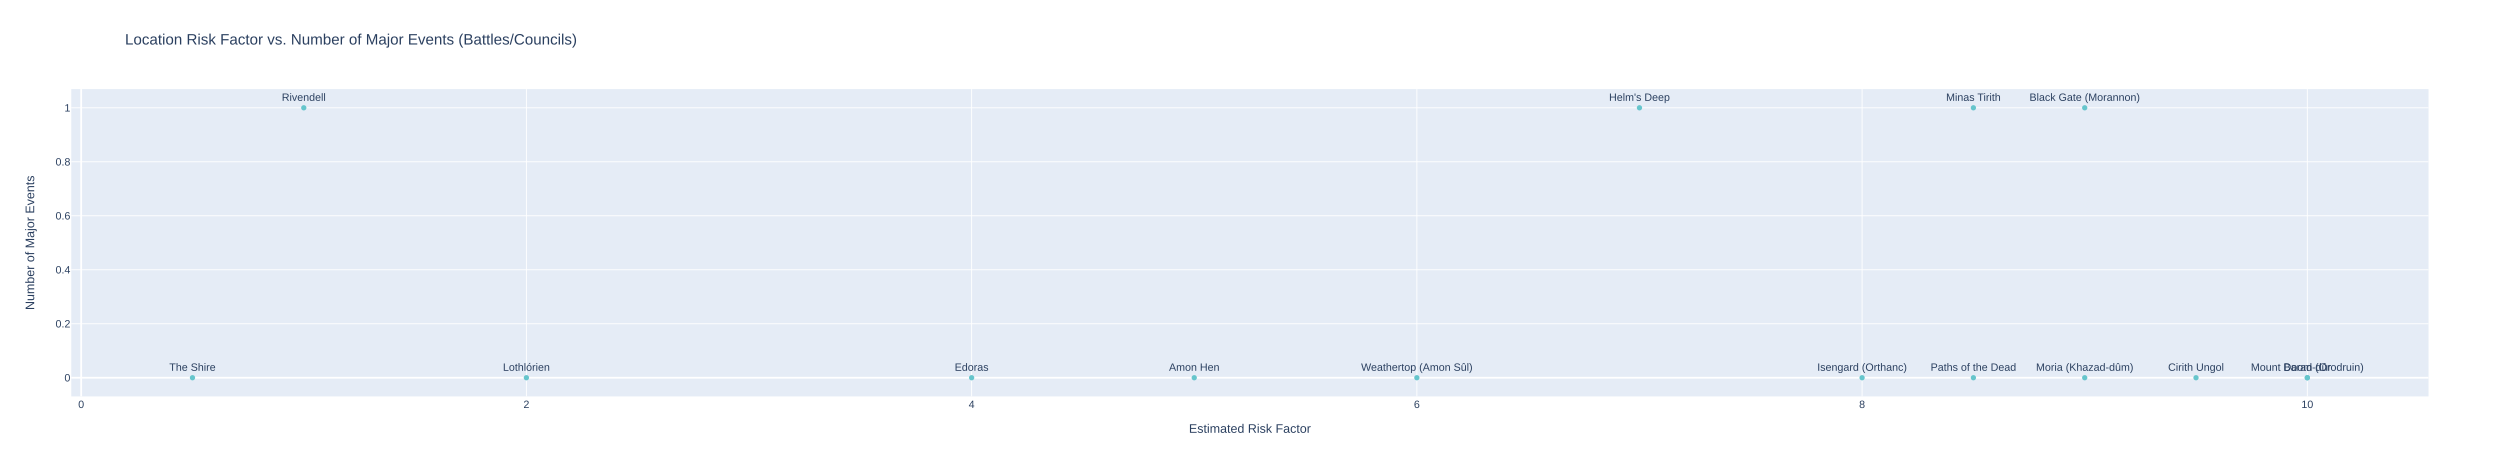
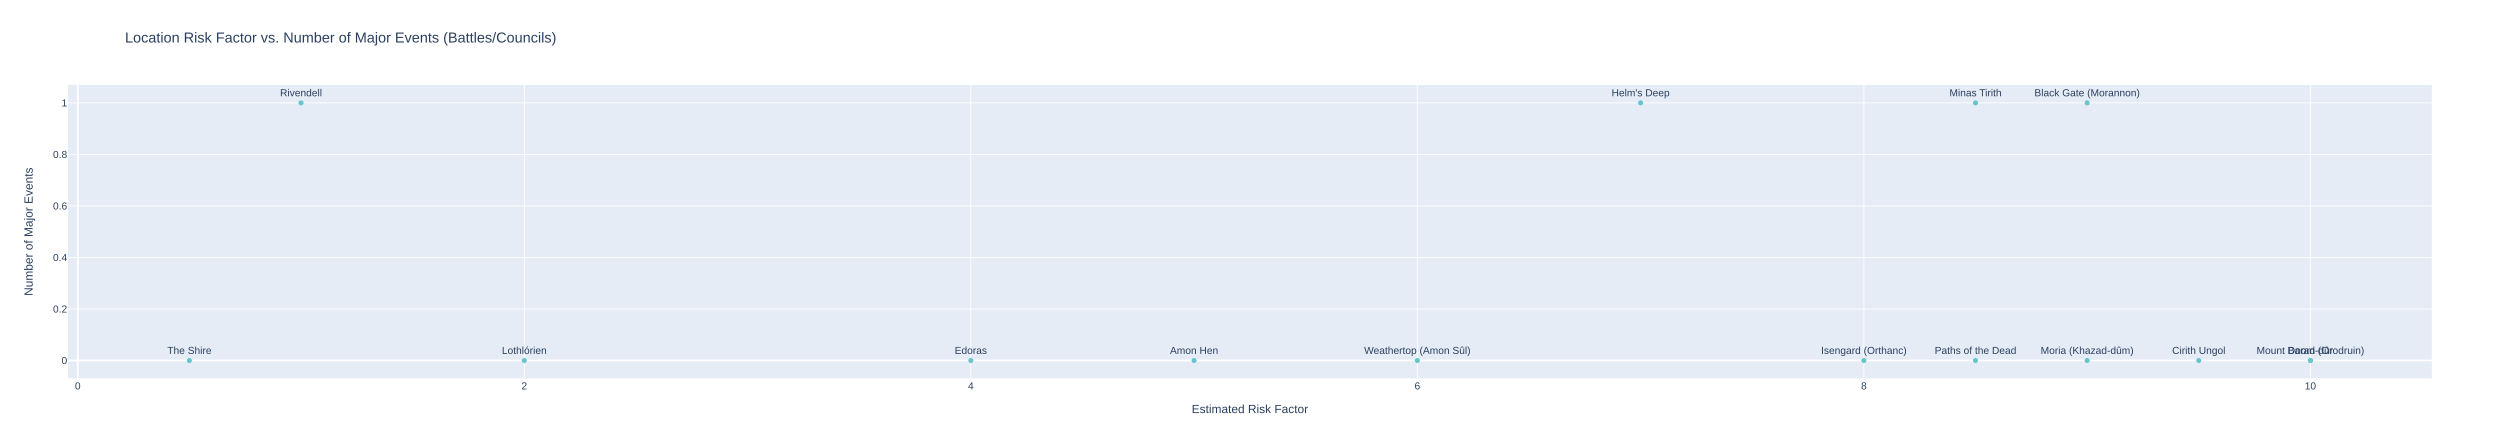
- <svg xmlns="http://www.w3.org/2000/svg" class="main-svg" width="2806.23" height="525" style="" viewBox="0 0 2806.23 525">
-   <rect x="0" y="0" width="2806.23" height="525" style="fill: rgb(255, 255, 255); fill-opacity: 1;" />
-   <defs id="defs-0d76db">
+ <svg xmlns="http://www.w3.org/2000/svg" class="main-svg" width="2940.23" height="525" style="" viewBox="0 0 2940.23 525">
+   <rect x="0" y="0" width="2940.23" height="525" style="fill: rgb(255, 255, 255); fill-opacity: 1;" />
+   <defs id="defs-7877ee">
    <g class="clips">
-       <clipPath id="clip0d76dbxyplot" class="plotclip">
-         <rect width="2646" height="345" />
-       </clipPath>
-       <clipPath class="axesclip" id="clip0d76dbx">
-         <rect x="80" y="0" width="2646" height="525" />
-       </clipPath>
-       <clipPath class="axesclip" id="clip0d76dby">
-         <rect x="0" y="100" width="2806.23" height="345" />
-       </clipPath>
-       <clipPath class="axesclip" id="clip0d76dbxy">
-         <rect x="80" y="100" width="2646" height="345" />
+       <clipPath id="clip7877eexyplot" class="plotclip">
+         <rect width="2780" height="345" />
+       </clipPath>
+       <clipPath class="axesclip" id="clip7877eex">
+         <rect x="80" y="0" width="2780" height="525" />
+       </clipPath>
+       <clipPath class="axesclip" id="clip7877eey">
+         <rect x="0" y="100" width="2940.23" height="345" />
+       </clipPath>
+       <clipPath class="axesclip" id="clip7877eexy">
+         <rect x="80" y="100" width="2780" height="345" />
      </clipPath>
    </g>
    <g class="gradients" />
    <g class="patterns" />
  </defs>
  <g class="bglayer">
-     <rect class="bg" x="80" y="100" width="2646" height="345" style="fill: rgb(229, 236, 246); fill-opacity: 1; stroke-width: 0px;" />
+     <rect class="bg" x="80" y="100" width="2780" height="345" style="fill: rgb(229, 236, 246); fill-opacity: 1; stroke-width: 0px;" />
  </g>
  <g class="layer-below">
    <g class="imagelayer" />
    <g class="shapelayer" />
  </g>
  <g class="cartesianlayer">
    <g class="subplot xy">
      <g class="layer-subplot">
        <g class="shapelayer" />
        <g class="imagelayer" />
      </g>
      <g class="minor-gridlayer">
        <g class="x" />
        <g class="y" />
      </g>
      <g class="gridlayer">
        <g class="x">
-           <path class="xgrid crisp" transform="translate(590.88,0)" d="M0,100v345" style="stroke: rgb(255, 255, 255); stroke-opacity: 1; stroke-width: 1px;" />
-           <path class="xgrid crisp" transform="translate(1090.64,0)" d="M0,100v345" style="stroke: rgb(255, 255, 255); stroke-opacity: 1; stroke-width: 1px;" />
-           <path class="xgrid crisp" transform="translate(1590.41,0)" d="M0,100v345" style="stroke: rgb(255, 255, 255); stroke-opacity: 1; stroke-width: 1px;" />
-           <path class="xgrid crisp" transform="translate(2090.18,0)" d="M0,100v345" style="stroke: rgb(255, 255, 255); stroke-opacity: 1; stroke-width: 1px;" />
-           <path class="xgrid crisp" transform="translate(2589.95,0)" d="M0,100v345" style="stroke: rgb(255, 255, 255); stroke-opacity: 1; stroke-width: 1px;" />
+           <path class="xgrid crisp" transform="translate(616.62,0)" d="M0,100v345" style="stroke: rgb(255, 255, 255); stroke-opacity: 1; stroke-width: 1px;" />
+           <path class="xgrid crisp" transform="translate(1141.78,0)" d="M0,100v345" style="stroke: rgb(255, 255, 255); stroke-opacity: 1; stroke-width: 1px;" />
+           <path class="xgrid crisp" transform="translate(1666.93,0)" d="M0,100v345" style="stroke: rgb(255, 255, 255); stroke-opacity: 1; stroke-width: 1px;" />
+           <path class="xgrid crisp" transform="translate(2192.09,0)" d="M0,100v345" style="stroke: rgb(255, 255, 255); stroke-opacity: 1; stroke-width: 1px;" />
+           <path class="xgrid crisp" transform="translate(2717.25,0)" d="M0,100v345" style="stroke: rgb(255, 255, 255); stroke-opacity: 1; stroke-width: 1px;" />
        </g>
        <g class="y">
-           <path class="ygrid crisp" transform="translate(0,363.4)" d="M80,0h2646" style="stroke: rgb(255, 255, 255); stroke-opacity: 1; stroke-width: 1px;" />
-           <path class="ygrid crisp" transform="translate(0,302.8)" d="M80,0h2646" style="stroke: rgb(255, 255, 255); stroke-opacity: 1; stroke-width: 1px;" />
-           <path class="ygrid crisp" transform="translate(0,242.2)" d="M80,0h2646" style="stroke: rgb(255, 255, 255); stroke-opacity: 1; stroke-width: 1px;" />
-           <path class="ygrid crisp" transform="translate(0,181.6)" d="M80,0h2646" style="stroke: rgb(255, 255, 255); stroke-opacity: 1; stroke-width: 1px;" />
-           <path class="ygrid crisp" transform="translate(0,121)" d="M80,0h2646" style="stroke: rgb(255, 255, 255); stroke-opacity: 1; stroke-width: 1px;" />
+           <path class="ygrid crisp" transform="translate(0,363.4)" d="M80,0h2780" style="stroke: rgb(255, 255, 255); stroke-opacity: 1; stroke-width: 1px;" />
+           <path class="ygrid crisp" transform="translate(0,302.8)" d="M80,0h2780" style="stroke: rgb(255, 255, 255); stroke-opacity: 1; stroke-width: 1px;" />
+           <path class="ygrid crisp" transform="translate(0,242.2)" d="M80,0h2780" style="stroke: rgb(255, 255, 255); stroke-opacity: 1; stroke-width: 1px;" />
+           <path class="ygrid crisp" transform="translate(0,181.6)" d="M80,0h2780" style="stroke: rgb(255, 255, 255); stroke-opacity: 1; stroke-width: 1px;" />
+           <path class="ygrid crisp" transform="translate(0,121)" d="M80,0h2780" style="stroke: rgb(255, 255, 255); stroke-opacity: 1; stroke-width: 1px;" />
        </g>
      </g>
      <g class="zerolinelayer">
-         <path class="xzl zl crisp" transform="translate(91.11,0)" d="M0,100v345" style="stroke: rgb(255, 255, 255); stroke-opacity: 1; stroke-width: 2px;" />
-         <path class="yzl zl crisp" transform="translate(0,424)" d="M80,0h2646" style="stroke: rgb(255, 255, 255); stroke-opacity: 1; stroke-width: 2px;" />
+         <path class="xzl zl crisp" transform="translate(91.46,0)" d="M0,100v345" style="stroke: rgb(255, 255, 255); stroke-opacity: 1; stroke-width: 2px;" />
+         <path class="yzl zl crisp" transform="translate(0,424)" d="M80,0h2780" style="stroke: rgb(255, 255, 255); stroke-opacity: 1; stroke-width: 2px;" />
      </g>
      <g class="layer-between">
        <g class="shapelayer" />
        <g class="imagelayer" />
      </g>
      <path class="xlines-below" />
      <path class="ylines-below" />
      <g class="overlines-below" />
      <g class="xaxislayer-below" />
      <g class="yaxislayer-below" />
      <g class="overaxes-below" />
      <g class="overplot">
-         <g class="xy" transform="translate(80,100)" clip-path="url(#clip0d76dbxyplot)">
+         <g class="xy" transform="translate(80,100)" clip-path="url(#clip7877eexyplot)">
          <g class="scatterlayer mlayer">
-             <g class="trace scatter trace1269de" style="stroke-miterlimit: 2; opacity: 1;">
+             <g class="trace scatter tracec6ec60" style="stroke-miterlimit: 2; opacity: 1;">
              <g class="fills" />
              <g class="errorbars" />
              <g class="lines" />
              <g class="points">
-                 <path class="point" transform="translate(136.05,324)" style="opacity: 1; stroke-width: 0px; fill: rgb(102, 197, 204); fill-opacity: 1;" d="M3,0A3,3 0 1,1 0,-3A3,3 0 0,1 3,0Z" />
-                 <path class="point" transform="translate(260.99,21)" style="opacity: 1; stroke-width: 0px; fill: rgb(102, 197, 204); fill-opacity: 1;" d="M3,0A3,3 0 1,1 0,-3A3,3 0 0,1 3,0Z" />
-                 <path class="point" transform="translate(2260.07,324)" style="opacity: 1; stroke-width: 0px; fill: rgb(102, 197, 204); fill-opacity: 1;" d="M3,0A3,3 0 1,1 0,-3A3,3 0 0,1 3,0Z" />
-                 <path class="point" transform="translate(510.88,324)" style="opacity: 1; stroke-width: 0px; fill: rgb(102, 197, 204); fill-opacity: 1;" d="M3,0A3,3 0 1,1 0,-3A3,3 0 0,1 3,0Z" />
-                 <path class="point" transform="translate(1760.3,21)" style="opacity: 1; stroke-width: 0px; fill: rgb(102, 197, 204); fill-opacity: 1;" d="M3,0A3,3 0 1,1 0,-3A3,3 0 0,1 3,0Z" />
-                 <path class="point" transform="translate(2135.12,21)" style="opacity: 1; stroke-width: 0px; fill: rgb(102, 197, 204); fill-opacity: 1;" d="M3,0A3,3 0 1,1 0,-3A3,3 0 0,1 3,0Z" />
-                 <path class="point" transform="translate(2509.95,324)" style="opacity: 1; stroke-width: 0px; fill: rgb(102, 197, 204); fill-opacity: 1;" d="M3,0A3,3 0 1,1 0,-3A3,3 0 0,1 3,0Z" />
-                 <path class="point" transform="translate(2010.18,324)" style="opacity: 1; stroke-width: 0px; fill: rgb(102, 197, 204); fill-opacity: 1;" d="M3,0A3,3 0 1,1 0,-3A3,3 0 0,1 3,0Z" />
-                 <path class="point" transform="translate(2509.95,324)" style="opacity: 1; stroke-width: 0px; fill: rgb(102, 197, 204); fill-opacity: 1;" d="M3,0A3,3 0 1,1 0,-3A3,3 0 0,1 3,0Z" />
-                 <path class="point" transform="translate(1510.41,324)" style="opacity: 1; stroke-width: 0px; fill: rgb(102, 197, 204); fill-opacity: 1;" d="M3,0A3,3 0 1,1 0,-3A3,3 0 0,1 3,0Z" />
-                 <path class="point" transform="translate(1260.53,324)" style="opacity: 1; stroke-width: 0px; fill: rgb(102, 197, 204); fill-opacity: 1;" d="M3,0A3,3 0 1,1 0,-3A3,3 0 0,1 3,0Z" />
-                 <path class="point" transform="translate(2385.01,324)" style="opacity: 1; stroke-width: 0px; fill: rgb(102, 197, 204); fill-opacity: 1;" d="M3,0A3,3 0 1,1 0,-3A3,3 0 0,1 3,0Z" />
-                 <path class="point" transform="translate(1010.64,324)" style="opacity: 1; stroke-width: 0px; fill: rgb(102, 197, 204); fill-opacity: 1;" d="M3,0A3,3 0 1,1 0,-3A3,3 0 0,1 3,0Z" />
-                 <path class="point" transform="translate(2260.07,21)" style="opacity: 1; stroke-width: 0px; fill: rgb(102, 197, 204); fill-opacity: 1;" d="M3,0A3,3 0 1,1 0,-3A3,3 0 0,1 3,0Z" />
-                 <path class="point" transform="translate(2135.12,324)" style="opacity: 1; stroke-width: 0px; fill: rgb(102, 197, 204); fill-opacity: 1;" d="M3,0A3,3 0 1,1 0,-3A3,3 0 0,1 3,0Z" />
+                 <path class="point" transform="translate(142.75,324)" style="opacity: 1; stroke-width: 0px; fill: rgb(102, 197, 204); fill-opacity: 1;" d="M3,0A3,3 0 1,1 0,-3A3,3 0 0,1 3,0Z" />
+                 <path class="point" transform="translate(274.04,21)" style="opacity: 1; stroke-width: 0px; fill: rgb(102, 197, 204); fill-opacity: 1;" d="M3,0A3,3 0 1,1 0,-3A3,3 0 0,1 3,0Z" />
+                 <path class="point" transform="translate(2374.67,324)" style="opacity: 1; stroke-width: 0px; fill: rgb(102, 197, 204); fill-opacity: 1;" d="M3,0A3,3 0 1,1 0,-3A3,3 0 0,1 3,0Z" />
+                 <path class="point" transform="translate(536.62,324)" style="opacity: 1; stroke-width: 0px; fill: rgb(102, 197, 204); fill-opacity: 1;" d="M3,0A3,3 0 1,1 0,-3A3,3 0 0,1 3,0Z" />
+                 <path class="point" transform="translate(1849.51,21)" style="opacity: 1; stroke-width: 0px; fill: rgb(102, 197, 204); fill-opacity: 1;" d="M3,0A3,3 0 1,1 0,-3A3,3 0 0,1 3,0Z" />
+                 <path class="point" transform="translate(2243.38,21)" style="opacity: 1; stroke-width: 0px; fill: rgb(102, 197, 204); fill-opacity: 1;" d="M3,0A3,3 0 1,1 0,-3A3,3 0 0,1 3,0Z" />
+                 <path class="point" transform="translate(2637.25,324)" style="opacity: 1; stroke-width: 0px; fill: rgb(102, 197, 204); fill-opacity: 1;" d="M3,0A3,3 0 1,1 0,-3A3,3 0 0,1 3,0Z" />
+                 <path class="point" transform="translate(2112.09,324)" style="opacity: 1; stroke-width: 0px; fill: rgb(102, 197, 204); fill-opacity: 1;" d="M3,0A3,3 0 1,1 0,-3A3,3 0 0,1 3,0Z" />
+                 <path class="point" transform="translate(2637.25,324)" style="opacity: 1; stroke-width: 0px; fill: rgb(102, 197, 204); fill-opacity: 1;" d="M3,0A3,3 0 1,1 0,-3A3,3 0 0,1 3,0Z" />
+                 <path class="point" transform="translate(1586.93,324)" style="opacity: 1; stroke-width: 0px; fill: rgb(102, 197, 204); fill-opacity: 1;" d="M3,0A3,3 0 1,1 0,-3A3,3 0 0,1 3,0Z" />
+                 <path class="point" transform="translate(1324.36,324)" style="opacity: 1; stroke-width: 0px; fill: rgb(102, 197, 204); fill-opacity: 1;" d="M3,0A3,3 0 1,1 0,-3A3,3 0 0,1 3,0Z" />
+                 <path class="point" transform="translate(2505.96,324)" style="opacity: 1; stroke-width: 0px; fill: rgb(102, 197, 204); fill-opacity: 1;" d="M3,0A3,3 0 1,1 0,-3A3,3 0 0,1 3,0Z" />
+                 <path class="point" transform="translate(1061.78,324)" style="opacity: 1; stroke-width: 0px; fill: rgb(102, 197, 204); fill-opacity: 1;" d="M3,0A3,3 0 1,1 0,-3A3,3 0 0,1 3,0Z" />
+                 <path class="point" transform="translate(2374.67,21)" style="opacity: 1; stroke-width: 0px; fill: rgb(102, 197, 204); fill-opacity: 1;" d="M3,0A3,3 0 1,1 0,-3A3,3 0 0,1 3,0Z" />
+                 <path class="point" transform="translate(2243.38,324)" style="opacity: 1; stroke-width: 0px; fill: rgb(102, 197, 204); fill-opacity: 1;" d="M3,0A3,3 0 1,1 0,-3A3,3 0 0,1 3,0Z" />
              </g>
              <g class="text">
                <g class="textpoint" transform="translate(0,-7.75)">
-                   <text x="136.05" y="324" style="font-family: TOBESTRIPPEDOpen SansTOBESTRIPPED, verdana, arial, sans-serif; font-size: 12px; fill: rgb(42, 63, 95); fill-opacity: 1; white-space: pre;" text-anchor="middle">The Shire</text>
-                 </g>
-                 <g class="textpoint" transform="translate(0,-7.75)">
-                   <text x="260.99" y="21" style="font-family: TOBESTRIPPEDOpen SansTOBESTRIPPED, verdana, arial, sans-serif; font-size: 12px; fill: rgb(42, 63, 95); fill-opacity: 1; white-space: pre;" text-anchor="middle">Rivendell</text>
-                 </g>
-                 <g class="textpoint" transform="translate(0,-7.75)">
-                   <text x="2260.07" y="324" style="font-family: TOBESTRIPPEDOpen SansTOBESTRIPPED, verdana, arial, sans-serif; font-size: 12px; fill: rgb(42, 63, 95); fill-opacity: 1; white-space: pre;" text-anchor="middle">Moria (Khazad-dûm)</text>
-                 </g>
-                 <g class="textpoint" transform="translate(0,-7.75)">
-                   <text x="510.88" y="324" style="font-family: TOBESTRIPPEDOpen SansTOBESTRIPPED, verdana, arial, sans-serif; font-size: 12px; fill: rgb(42, 63, 95); fill-opacity: 1; white-space: pre;" text-anchor="middle">Lothlórien</text>
-                 </g>
-                 <g class="textpoint" transform="translate(0,-7.75)">
-                   <text x="1760.3" y="21" style="font-family: TOBESTRIPPEDOpen SansTOBESTRIPPED, verdana, arial, sans-serif; font-size: 12px; fill: rgb(42, 63, 95); fill-opacity: 1; white-space: pre;" text-anchor="middle">Helm's Deep</text>
-                 </g>
-                 <g class="textpoint" transform="translate(0,-7.75)">
-                   <text x="2135.12" y="21" style="font-family: TOBESTRIPPEDOpen SansTOBESTRIPPED, verdana, arial, sans-serif; font-size: 12px; fill: rgb(42, 63, 95); fill-opacity: 1; white-space: pre;" text-anchor="middle">Minas Tirith</text>
-                 </g>
-                 <g class="textpoint" transform="translate(0,-7.75)">
-                   <text x="2509.95" y="324" style="font-family: TOBESTRIPPEDOpen SansTOBESTRIPPED, verdana, arial, sans-serif; font-size: 12px; fill: rgb(42, 63, 95); fill-opacity: 1; white-space: pre;" text-anchor="middle">Mount Doom (Orodruin)</text>
-                 </g>
-                 <g class="textpoint" transform="translate(0,-7.75)">
-                   <text x="2010.18" y="324" style="font-family: TOBESTRIPPEDOpen SansTOBESTRIPPED, verdana, arial, sans-serif; font-size: 12px; fill: rgb(42, 63, 95); fill-opacity: 1; white-space: pre;" text-anchor="middle">Isengard (Orthanc)</text>
-                 </g>
-                 <g class="textpoint" transform="translate(0,-7.75)">
-                   <text x="2509.95" y="324" style="font-family: TOBESTRIPPEDOpen SansTOBESTRIPPED, verdana, arial, sans-serif; font-size: 12px; fill: rgb(42, 63, 95); fill-opacity: 1; white-space: pre;" text-anchor="middle">Barad-dûr</text>
-                 </g>
-                 <g class="textpoint" transform="translate(0,-7.75)">
-                   <text x="1510.41" y="324" style="font-family: TOBESTRIPPEDOpen SansTOBESTRIPPED, verdana, arial, sans-serif; font-size: 12px; fill: rgb(42, 63, 95); fill-opacity: 1; white-space: pre;" text-anchor="middle">Weathertop (Amon Sûl)</text>
-                 </g>
-                 <g class="textpoint" transform="translate(0,-7.75)">
-                   <text x="1260.53" y="324" style="font-family: TOBESTRIPPEDOpen SansTOBESTRIPPED, verdana, arial, sans-serif; font-size: 12px; fill: rgb(42, 63, 95); fill-opacity: 1; white-space: pre;" text-anchor="middle">Amon Hen</text>
-                 </g>
-                 <g class="textpoint" transform="translate(0,-7.75)">
-                   <text x="2385.01" y="324" style="font-family: TOBESTRIPPEDOpen SansTOBESTRIPPED, verdana, arial, sans-serif; font-size: 12px; fill: rgb(42, 63, 95); fill-opacity: 1; white-space: pre;" text-anchor="middle">Cirith Ungol</text>
-                 </g>
-                 <g class="textpoint" transform="translate(0,-7.75)">
-                   <text x="1010.64" y="324" style="font-family: TOBESTRIPPEDOpen SansTOBESTRIPPED, verdana, arial, sans-serif; font-size: 12px; fill: rgb(42, 63, 95); fill-opacity: 1; white-space: pre;" text-anchor="middle">Edoras</text>
-                 </g>
-                 <g class="textpoint" transform="translate(0,-7.75)">
-                   <text x="2260.07" y="21" style="font-family: TOBESTRIPPEDOpen SansTOBESTRIPPED, verdana, arial, sans-serif; font-size: 12px; fill: rgb(42, 63, 95); fill-opacity: 1; white-space: pre;" text-anchor="middle">Black Gate (Morannon)</text>
-                 </g>
-                 <g class="textpoint" transform="translate(0,-7.75)">
-                   <text x="2135.12" y="324" style="font-family: TOBESTRIPPEDOpen SansTOBESTRIPPED, verdana, arial, sans-serif; font-size: 12px; fill: rgb(42, 63, 95); fill-opacity: 1; white-space: pre;" text-anchor="middle">Paths of the Dead</text>
+                   <text x="142.75" y="324" style="font-family: TOBESTRIPPEDOpen SansTOBESTRIPPED, verdana, arial, sans-serif; font-size: 12px; fill: rgb(42, 63, 95); fill-opacity: 1; white-space: pre;" text-anchor="middle">The Shire</text>
+                 </g>
+                 <g class="textpoint" transform="translate(0,-7.75)">
+                   <text x="274.04" y="21" style="font-family: TOBESTRIPPEDOpen SansTOBESTRIPPED, verdana, arial, sans-serif; font-size: 12px; fill: rgb(42, 63, 95); fill-opacity: 1; white-space: pre;" text-anchor="middle">Rivendell</text>
+                 </g>
+                 <g class="textpoint" transform="translate(0,-7.75)">
+                   <text x="2374.67" y="324" style="font-family: TOBESTRIPPEDOpen SansTOBESTRIPPED, verdana, arial, sans-serif; font-size: 12px; fill: rgb(42, 63, 95); fill-opacity: 1; white-space: pre;" text-anchor="middle">Moria (Khazad-dûm)</text>
+                 </g>
+                 <g class="textpoint" transform="translate(0,-7.75)">
+                   <text x="536.62" y="324" style="font-family: TOBESTRIPPEDOpen SansTOBESTRIPPED, verdana, arial, sans-serif; font-size: 12px; fill: rgb(42, 63, 95); fill-opacity: 1; white-space: pre;" text-anchor="middle">Lothlórien</text>
+                 </g>
+                 <g class="textpoint" transform="translate(0,-7.75)">
+                   <text x="1849.51" y="21" style="font-family: TOBESTRIPPEDOpen SansTOBESTRIPPED, verdana, arial, sans-serif; font-size: 12px; fill: rgb(42, 63, 95); fill-opacity: 1; white-space: pre;" text-anchor="middle">Helm's Deep</text>
+                 </g>
+                 <g class="textpoint" transform="translate(0,-7.75)">
+                   <text x="2243.38" y="21" style="font-family: TOBESTRIPPEDOpen SansTOBESTRIPPED, verdana, arial, sans-serif; font-size: 12px; fill: rgb(42, 63, 95); fill-opacity: 1; white-space: pre;" text-anchor="middle">Minas Tirith</text>
+                 </g>
+                 <g class="textpoint" transform="translate(0,-7.75)">
+                   <text x="2637.25" y="324" style="font-family: TOBESTRIPPEDOpen SansTOBESTRIPPED, verdana, arial, sans-serif; font-size: 12px; fill: rgb(42, 63, 95); fill-opacity: 1; white-space: pre;" text-anchor="middle">Mount Doom (Orodruin)</text>
+                 </g>
+                 <g class="textpoint" transform="translate(0,-7.75)">
+                   <text x="2112.09" y="324" style="font-family: TOBESTRIPPEDOpen SansTOBESTRIPPED, verdana, arial, sans-serif; font-size: 12px; fill: rgb(42, 63, 95); fill-opacity: 1; white-space: pre;" text-anchor="middle">Isengard (Orthanc)</text>
+                 </g>
+                 <g class="textpoint" transform="translate(0,-7.75)">
+                   <text x="2637.25" y="324" style="font-family: TOBESTRIPPEDOpen SansTOBESTRIPPED, verdana, arial, sans-serif; font-size: 12px; fill: rgb(42, 63, 95); fill-opacity: 1; white-space: pre;" text-anchor="middle">Barad-dûr</text>
+                 </g>
+                 <g class="textpoint" transform="translate(0,-7.75)">
+                   <text x="1586.93" y="324" style="font-family: TOBESTRIPPEDOpen SansTOBESTRIPPED, verdana, arial, sans-serif; font-size: 12px; fill: rgb(42, 63, 95); fill-opacity: 1; white-space: pre;" text-anchor="middle">Weathertop (Amon Sûl)</text>
+                 </g>
+                 <g class="textpoint" transform="translate(0,-7.75)">
+                   <text x="1324.36" y="324" style="font-family: TOBESTRIPPEDOpen SansTOBESTRIPPED, verdana, arial, sans-serif; font-size: 12px; fill: rgb(42, 63, 95); fill-opacity: 1; white-space: pre;" text-anchor="middle">Amon Hen</text>
+                 </g>
+                 <g class="textpoint" transform="translate(0,-7.75)">
+                   <text x="2505.96" y="324" style="font-family: TOBESTRIPPEDOpen SansTOBESTRIPPED, verdana, arial, sans-serif; font-size: 12px; fill: rgb(42, 63, 95); fill-opacity: 1; white-space: pre;" text-anchor="middle">Cirith Ungol</text>
+                 </g>
+                 <g class="textpoint" transform="translate(0,-7.75)">
+                   <text x="1061.78" y="324" style="font-family: TOBESTRIPPEDOpen SansTOBESTRIPPED, verdana, arial, sans-serif; font-size: 12px; fill: rgb(42, 63, 95); fill-opacity: 1; white-space: pre;" text-anchor="middle">Edoras</text>
+                 </g>
+                 <g class="textpoint" transform="translate(0,-7.75)">
+                   <text x="2374.67" y="21" style="font-family: TOBESTRIPPEDOpen SansTOBESTRIPPED, verdana, arial, sans-serif; font-size: 12px; fill: rgb(42, 63, 95); fill-opacity: 1; white-space: pre;" text-anchor="middle">Black Gate (Morannon)</text>
+                 </g>
+                 <g class="textpoint" transform="translate(0,-7.75)">
+                   <text x="2243.38" y="324" style="font-family: TOBESTRIPPEDOpen SansTOBESTRIPPED, verdana, arial, sans-serif; font-size: 12px; fill: rgb(42, 63, 95); fill-opacity: 1; white-space: pre;" text-anchor="middle">Paths of the Dead</text>
                </g>
              </g>
            </g>
          </g>
        </g>
      </g>
      <path class="xlines-above crisp" style="fill: none;" d="M0,0" />
      <path class="ylines-above crisp" style="fill: none;" d="M0,0" />
      <g class="overlines-above" />
      <g class="xaxislayer-above">
        <g class="xtick">
-           <text text-anchor="middle" x="0" y="458" style="font-family: TOBESTRIPPEDOpen SansTOBESTRIPPED, verdana, arial, sans-serif; font-size: 12px; fill: rgb(42, 63, 95); fill-opacity: 1; white-space: pre; opacity: 1;" transform="translate(91.11,0)">0</text>
-         </g>
-         <g class="xtick">
-           <text text-anchor="middle" x="0" y="458" style="font-family: TOBESTRIPPEDOpen SansTOBESTRIPPED, verdana, arial, sans-serif; font-size: 12px; fill: rgb(42, 63, 95); fill-opacity: 1; white-space: pre; opacity: 1;" transform="translate(590.88,0)">2</text>
-         </g>
-         <g class="xtick">
-           <text text-anchor="middle" x="0" y="458" style="font-family: TOBESTRIPPEDOpen SansTOBESTRIPPED, verdana, arial, sans-serif; font-size: 12px; fill: rgb(42, 63, 95); fill-opacity: 1; white-space: pre; opacity: 1;" transform="translate(1090.64,0)">4</text>
-         </g>
-         <g class="xtick">
-           <text text-anchor="middle" x="0" y="458" style="font-family: TOBESTRIPPEDOpen SansTOBESTRIPPED, verdana, arial, sans-serif; font-size: 12px; fill: rgb(42, 63, 95); fill-opacity: 1; white-space: pre; opacity: 1;" transform="translate(1590.41,0)">6</text>
-         </g>
-         <g class="xtick">
-           <text text-anchor="middle" x="0" y="458" style="font-family: TOBESTRIPPEDOpen SansTOBESTRIPPED, verdana, arial, sans-serif; font-size: 12px; fill: rgb(42, 63, 95); fill-opacity: 1; white-space: pre; opacity: 1;" transform="translate(2090.18,0)">8</text>
-         </g>
-         <g class="xtick">
-           <text text-anchor="middle" x="0" y="458" style="font-family: TOBESTRIPPEDOpen SansTOBESTRIPPED, verdana, arial, sans-serif; font-size: 12px; fill: rgb(42, 63, 95); fill-opacity: 1; white-space: pre; opacity: 1;" transform="translate(2589.95,0)">10</text>
+           <text text-anchor="middle" x="0" y="458" style="font-family: TOBESTRIPPEDOpen SansTOBESTRIPPED, verdana, arial, sans-serif; font-size: 12px; fill: rgb(42, 63, 95); fill-opacity: 1; white-space: pre; opacity: 1;" transform="translate(91.46,0)">0</text>
+         </g>
+         <g class="xtick">
+           <text text-anchor="middle" x="0" y="458" style="font-family: TOBESTRIPPEDOpen SansTOBESTRIPPED, verdana, arial, sans-serif; font-size: 12px; fill: rgb(42, 63, 95); fill-opacity: 1; white-space: pre; opacity: 1;" transform="translate(616.62,0)">2</text>
+         </g>
+         <g class="xtick">
+           <text text-anchor="middle" x="0" y="458" style="font-family: TOBESTRIPPEDOpen SansTOBESTRIPPED, verdana, arial, sans-serif; font-size: 12px; fill: rgb(42, 63, 95); fill-opacity: 1; white-space: pre; opacity: 1;" transform="translate(1141.78,0)">4</text>
+         </g>
+         <g class="xtick">
+           <text text-anchor="middle" x="0" y="458" style="font-family: TOBESTRIPPEDOpen SansTOBESTRIPPED, verdana, arial, sans-serif; font-size: 12px; fill: rgb(42, 63, 95); fill-opacity: 1; white-space: pre; opacity: 1;" transform="translate(1666.93,0)">6</text>
+         </g>
+         <g class="xtick">
+           <text text-anchor="middle" x="0" y="458" style="font-family: TOBESTRIPPEDOpen SansTOBESTRIPPED, verdana, arial, sans-serif; font-size: 12px; fill: rgb(42, 63, 95); fill-opacity: 1; white-space: pre; opacity: 1;" transform="translate(2192.09,0)">8</text>
+         </g>
+         <g class="xtick">
+           <text text-anchor="middle" x="0" y="458" style="font-family: TOBESTRIPPEDOpen SansTOBESTRIPPED, verdana, arial, sans-serif; font-size: 12px; fill: rgb(42, 63, 95); fill-opacity: 1; white-space: pre; opacity: 1;" transform="translate(2717.25,0)">10</text>
        </g>
      </g>
      <g class="yaxislayer-above">
        <g class="ytick">
          <text text-anchor="end" x="79" y="4.2" style="font-family: TOBESTRIPPEDOpen SansTOBESTRIPPED, verdana, arial, sans-serif; font-size: 12px; fill: rgb(42, 63, 95); fill-opacity: 1; white-space: pre; opacity: 1;" transform="translate(0,424)">0</text>
        </g>
        <g class="ytick">
          <text text-anchor="end" x="79" y="4.2" style="font-family: TOBESTRIPPEDOpen SansTOBESTRIPPED, verdana, arial, sans-serif; font-size: 12px; fill: rgb(42, 63, 95); fill-opacity: 1; white-space: pre; opacity: 1;" transform="translate(0,363.4)">0.2</text>
        </g>
        <g class="ytick">
          <text text-anchor="end" x="79" y="4.2" style="font-family: TOBESTRIPPEDOpen SansTOBESTRIPPED, verdana, arial, sans-serif; font-size: 12px; fill: rgb(42, 63, 95); fill-opacity: 1; white-space: pre; opacity: 1;" transform="translate(0,302.8)">0.4</text>
        </g>
        <g class="ytick">
          <text text-anchor="end" x="79" y="4.2" style="font-family: TOBESTRIPPEDOpen SansTOBESTRIPPED, verdana, arial, sans-serif; font-size: 12px; fill: rgb(42, 63, 95); fill-opacity: 1; white-space: pre; opacity: 1;" transform="translate(0,242.2)">0.6</text>
        </g>
        <g class="ytick">
          <text text-anchor="end" x="79" y="4.2" style="font-family: TOBESTRIPPEDOpen SansTOBESTRIPPED, verdana, arial, sans-serif; font-size: 12px; fill: rgb(42, 63, 95); fill-opacity: 1; white-space: pre; opacity: 1;" transform="translate(0,181.6)">0.8</text>
        </g>
        <g class="ytick">
          <text text-anchor="end" x="79" y="4.2" style="font-family: TOBESTRIPPEDOpen SansTOBESTRIPPED, verdana, arial, sans-serif; font-size: 12px; fill: rgb(42, 63, 95); fill-opacity: 1; white-space: pre; opacity: 1;" transform="translate(0,121)">1</text>
        </g>
      </g>
      <g class="overaxes-above" />
    </g>
  </g>
  <g class="polarlayer" />
  <g class="smithlayer" />
  <g class="ternarylayer" />
  <g class="geolayer" />
  <g class="funnelarealayer" />
  <g class="pielayer" />
  <g class="iciclelayer" />
  <g class="treemaplayer" />
  <g class="sunburstlayer" />
  <g class="glimages" />
-   <defs id="topdefs-0d76db">
+   <defs id="topdefs-7877ee">
    <g class="clips" />
  </defs>
  <g class="layer-above">
    <g class="imagelayer" />
    <g class="shapelayer" />
  </g>
  <g class="infolayer">
    <g class="g-gtitle">
-       <text class="gtitle" style="opacity: 1; font-family: TOBESTRIPPEDOpen SansTOBESTRIPPED, verdana, arial, sans-serif; font-size: 17px; fill: rgb(42, 63, 95); fill-opacity: 1; white-space: pre;" x="140.311" y="50" text-anchor="start" dy="0em">Location Risk Factor vs. Number of Major Events (Battles/Councils)</text>
+       <text class="gtitle" style="opacity: 1; font-family: TOBESTRIPPEDOpen SansTOBESTRIPPED, verdana, arial, sans-serif; font-size: 17px; fill: rgb(42, 63, 95); fill-opacity: 1; white-space: pre;" x="147.012" y="50" text-anchor="start" dy="0em">Location Risk Factor vs. Number of Major Events (Battles/Councils)</text>
    </g>
    <g class="g-xtitle">
-       <text class="xtitle" style="opacity: 1; font-family: TOBESTRIPPEDOpen SansTOBESTRIPPED, verdana, arial, sans-serif; font-size: 14px; fill: rgb(42, 63, 95); fill-opacity: 1; white-space: pre;" x="1403" y="485.833" text-anchor="middle">Estimated Risk Factor</text>
+       <text class="xtitle" style="opacity: 1; font-family: TOBESTRIPPEDOpen SansTOBESTRIPPED, verdana, arial, sans-serif; font-size: 14px; fill: rgb(42, 63, 95); fill-opacity: 1; white-space: pre;" x="1470" y="485.833" text-anchor="middle">Estimated Risk Factor</text>
    </g>
    <g class="g-ytitle">
      <text class="ytitle" transform="rotate(-90,38.3832,272.5)" style="opacity: 1; font-family: TOBESTRIPPEDOpen SansTOBESTRIPPED, verdana, arial, sans-serif; font-size: 14px; fill: rgb(42, 63, 95); fill-opacity: 1; white-space: pre;" x="38.383" y="272.5" text-anchor="middle">Number of Major Events</text>
    </g>
  </g>
</svg>
